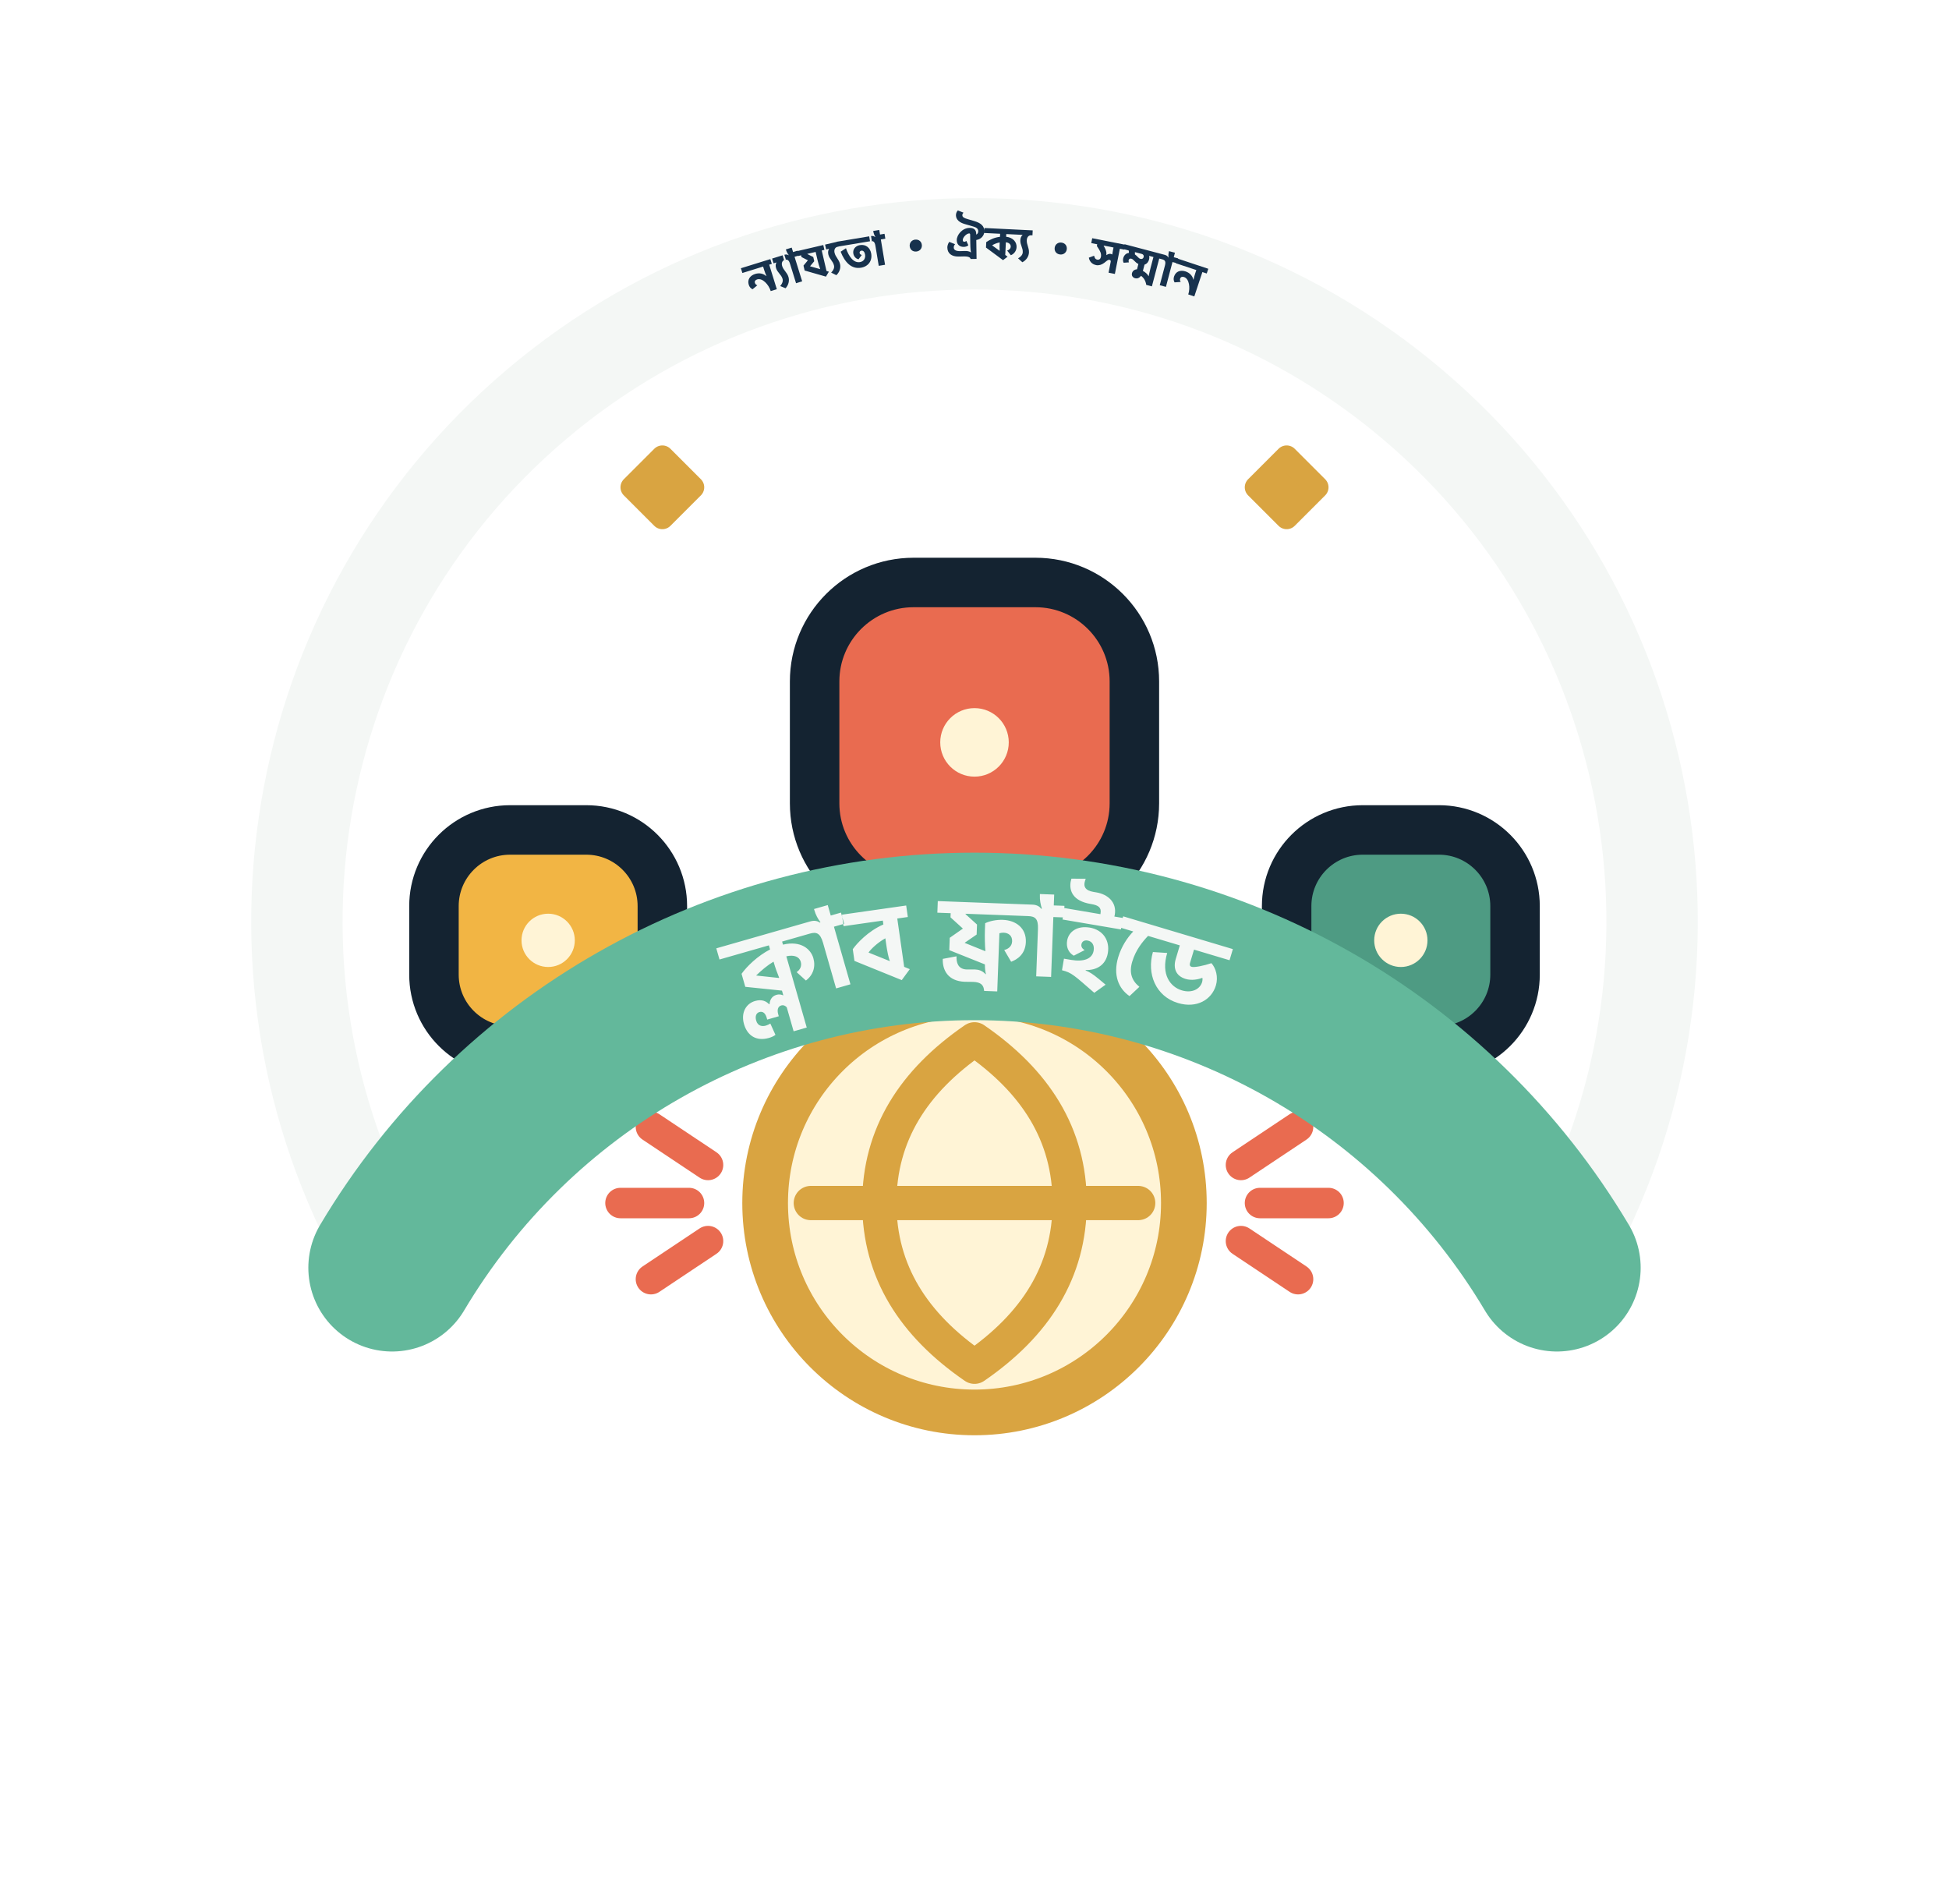
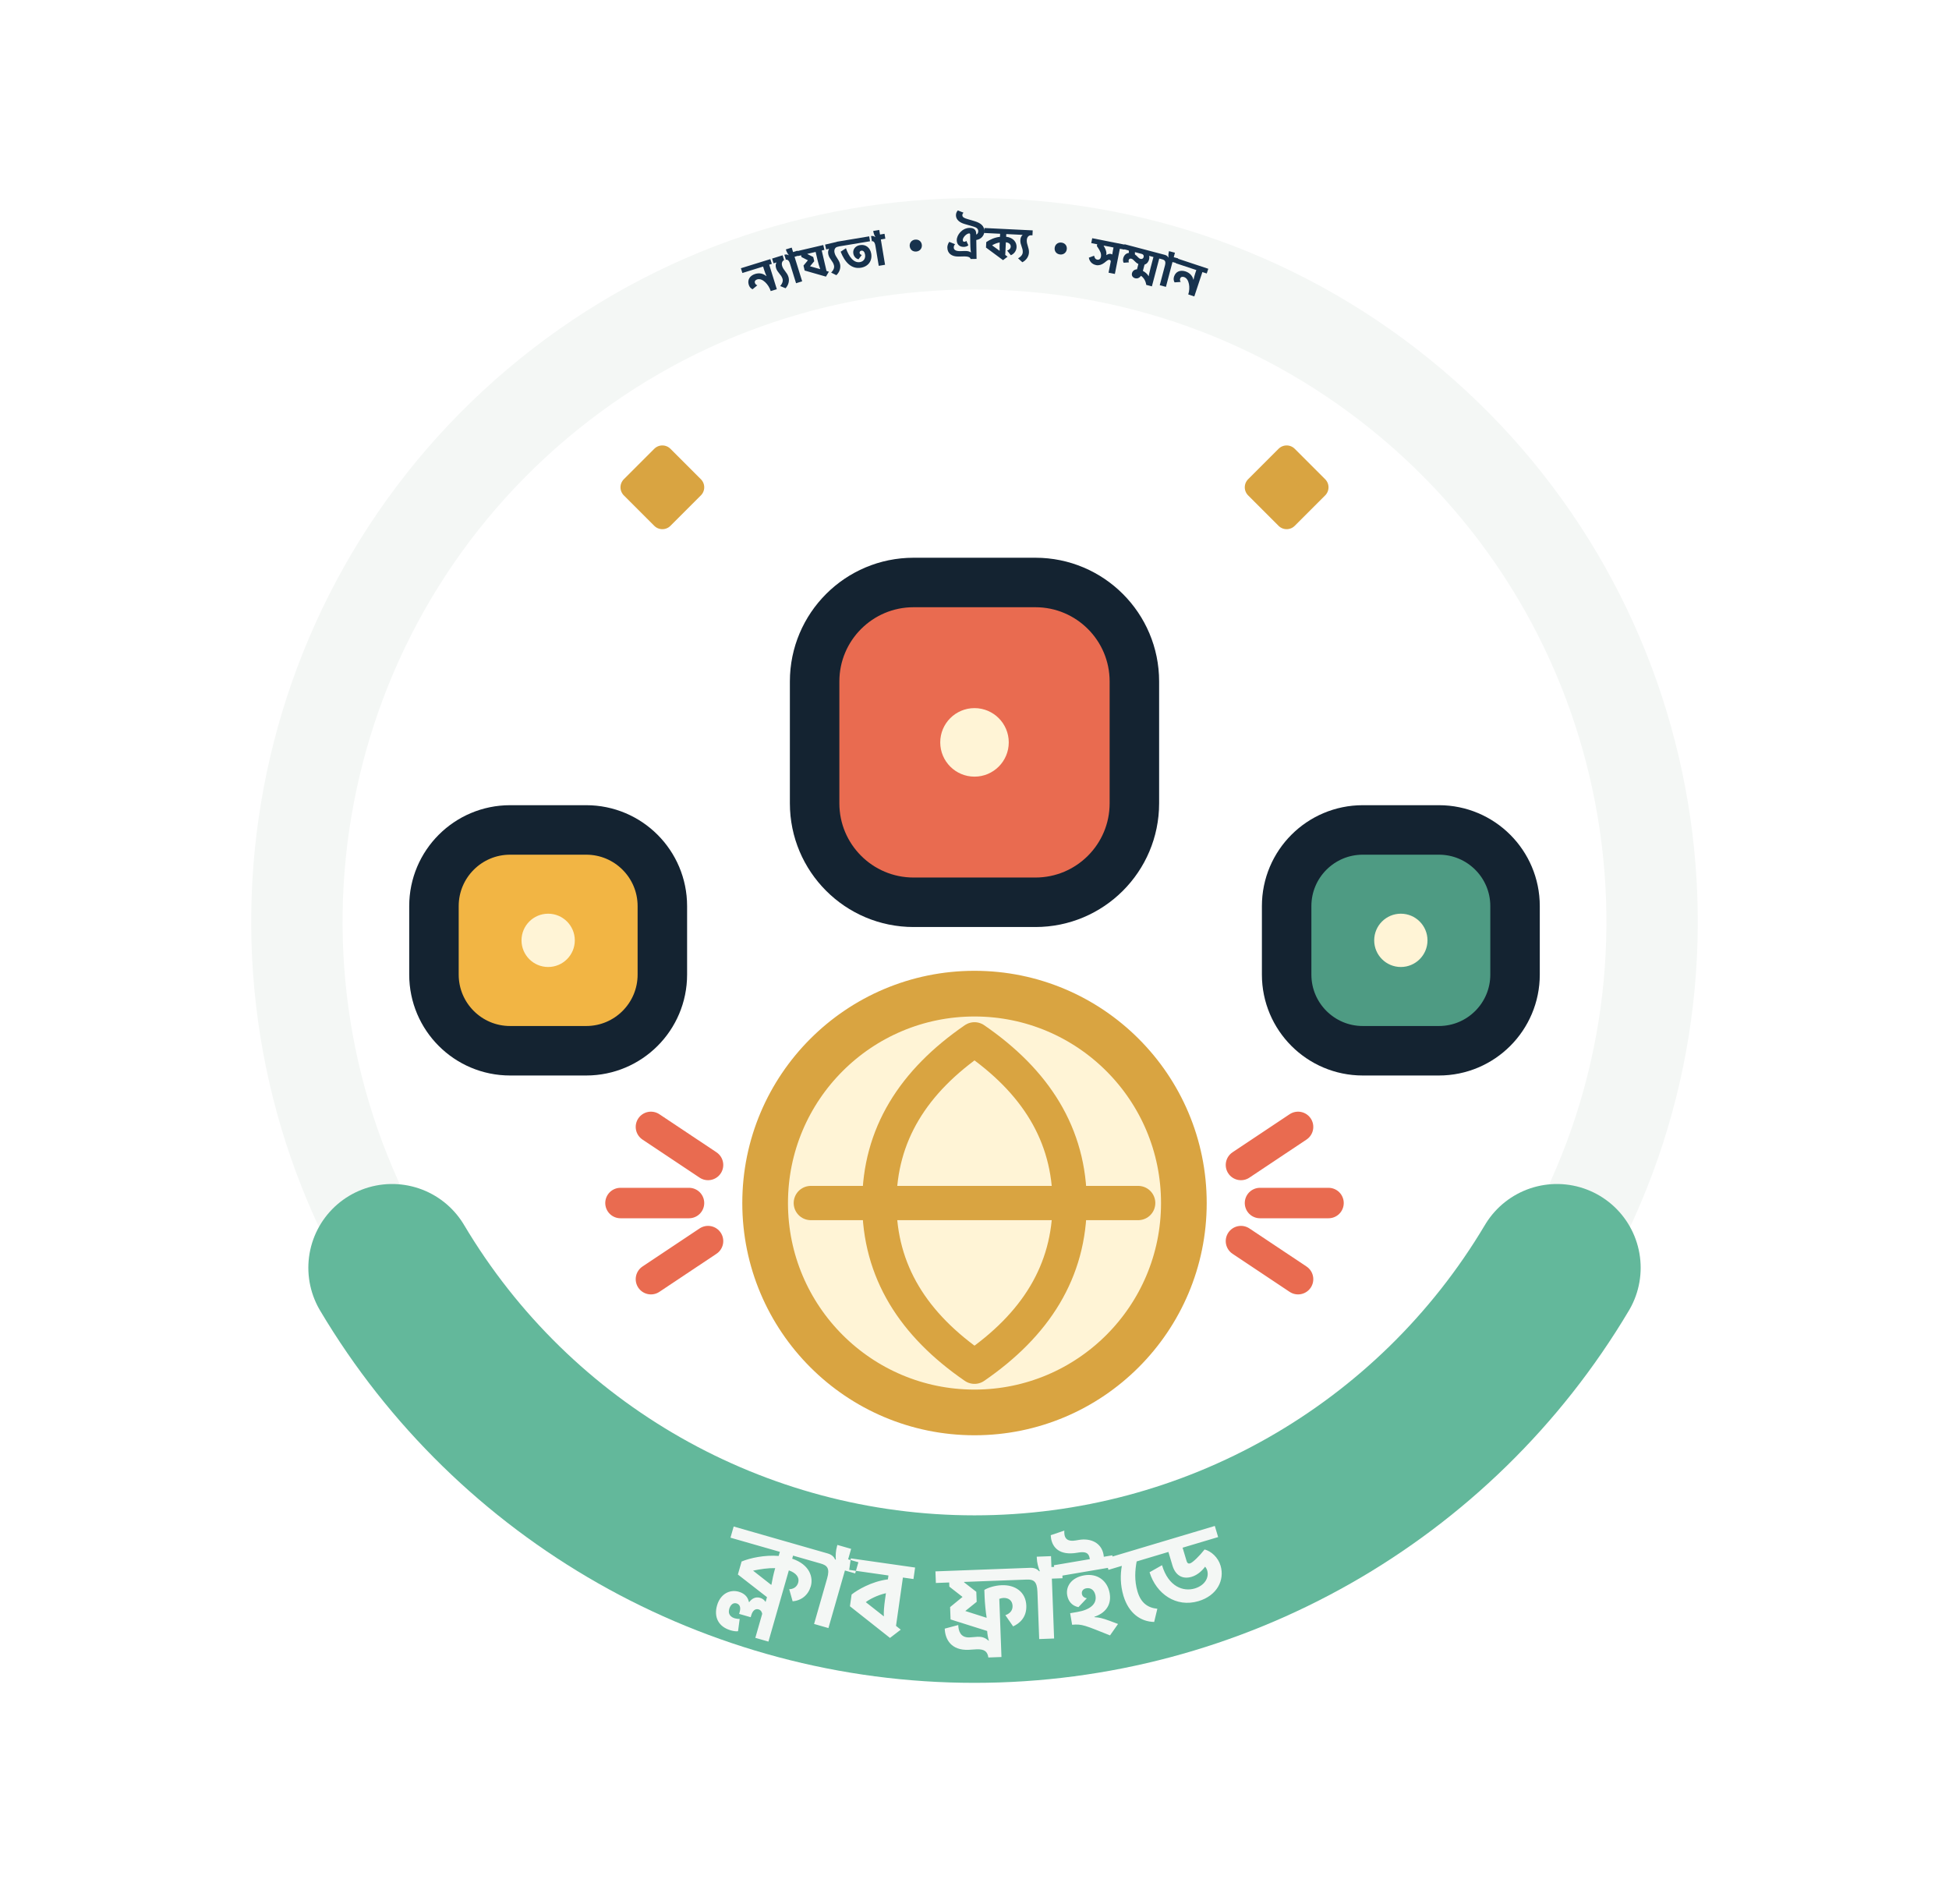
<svg xmlns="http://www.w3.org/2000/svg" viewBox="0 0 512 500" role="img" aria-labelledby="title desc" version="1.1" id="svg15">
  <g stroke="#F4F7F5" stroke-width="13" stroke-linecap="round" stroke-linejoin="round" id="g8">
    <path fill="none" stroke="#F4F7F5" d="M103 333a178 178 0 1 1 306 0" id="path1" />
    <g id="younger-member" aria-label="younger-member">
      <rect x="114" y="218" width="60" height="58" rx="20" fill="#F2B544" stroke="#142331" id="rect1" />
      <circle cx="144" cy="247" r="7" fill="#FFF4D6" stroke="none" id="circle1" />
    </g>
    <g id="adult-member" aria-label="adult-member">
      <rect x="214" y="153" width="84" height="84" rx="26" fill="#E96B50" stroke="#142331" id="rect2" />
      <circle cx="256" cy="195" r="9" fill="#FFF4D6" stroke="none" id="circle2" />
    </g>
    <g id="older-member" aria-label="older-member">
      <rect x="338" y="218" width="60" height="58" rx="20" fill="#4E9B83" stroke="#142331" id="rect3" />
      <circle cx="368" cy="247" r="7" fill="#FFF4D6" stroke="none" id="circle3" />
    </g>
    <circle cx="256" cy="316" r="55" fill="#FFF4D6" stroke="#D9A441" stroke-width="12" id="circle4" />
    <path fill="none" stroke="#D9A441" stroke-width="9" d="M256 273c-16 11-25 25-25 43s9 32 25 43m0-86c16 11 25 25 25 43s-9 32-25 43m-43-43h86" id="path4" />
    <path fill="none" stroke="#E96B50" stroke-width="8" d="M181 316h-18M186 306l-15-10M186 326l-15 10M331 316h18M326 306l15-10M326 326l15 10" id="path5" />
-     <path fill="none" stroke="#63B89B" d="M103 333a178 178 0 0 1 306 0" id="path6" />
+     <path fill="none" stroke="#63B89B" d="M103 333a178 178 0 0 0 306 0" id="path6" />
    <path fill="#D9A441" stroke="#D9A441" stroke-width="6" d="m174 120 8 8-8 8-8-8z" id="path7" />
    <path fill="#D9A441" stroke="#D9A441" stroke-width="6" d="m338 120 8 8-8 8-8-8z" id="path8" />
  </g>
  <defs id="defs8">
    <path id="motto-arc" d="M103 333a178 178 0 1 1 306 0" />
-     <path id="name-arc" d="M103 333a178 178 0 0 1 306 0" />
+     <path id="name-arc" d="M103 333a178 178 0 0 0 306 0" />
  </defs>
  <path d="M103 333a178 178 0 1 1 306 0" fill="none" stroke="#F4F7F5" stroke-width="24" stroke-linecap="round" id="path9" />
-   <path d="M103 333a178 178 0 0 1 306 0" fill="none" stroke="#63B89B" stroke-width="44" stroke-linecap="round" id="path10" />
+   <path d="M103 333a178 178 0 0 0 306 0" fill="none" stroke="#63B89B" stroke-width="44" stroke-linecap="round" id="path10" />
  <g font-family="Kohinoor Bangla, Bangla Sangam MN, sans-serif" text-anchor="middle" id="g15">
    <g id="text14" style="font-weight:700;font-size:12px;letter-spacing:0" aria-label="ন্যায্যতা•ঐক্য•সম্মান">
      <path style="fill:#17324d" d="m 198.95,74.938 c -0.279,-0.089 -0.529,-0.288 -0.632,-0.621 -0.142,-0.458 0.123,-0.779 0.604,-0.929 1.375,-0.427 3.012,1.365 3.52,3.004 l 0.021,0.069 1.605,-0.498 -1.998,-6.441 1.146,-0.356 -0.388,-1.249 -8.195,2.542 0.388,1.249 5.444,-1.689 0.277,0.894 c 0.188,0.607 0.416,1.178 0.605,1.584 l -0.042,0.026 c -0.824,-0.712 -1.872,-0.889 -2.926,-0.562 -1.352,0.42 -2.103,1.482 -1.68,2.846 0.188,0.607 0.568,0.98 1.004,1.171 z m 4.988,-5.995 -1.18,0.366 -0.388,-1.249 3.679,-1.141 0.388,1.249 -0.332,0.103 c -0.562,0.174 -0.889,0.778 -0.633,1.604 0.348,1.123 1.275,1.64 1.652,2.855 0.306,0.986 0.027,2.153 -0.757,2.986 l -1.411,-0.58 c 0.654,-0.768 0.773,-1.396 0.606,-1.934 -0.345,-1.112 -1.318,-1.576 -1.688,-2.768 -0.206,-0.665 -0.079,-1.144 0.08,-1.444 z m 2.54,-3.314 c 0.167,0.539 0.435,0.996 0.727,1.37 l -0.08,0.025 c -0.191,-0.129 -0.537,-0.273 -1.064,-0.11 l -0.47,0.146 0.388,1.249 0.046,-0.014 c 0.722,-0.224 1.168,-0.124 1.516,1 l 1.582,5.1 1.605,-0.498 -1.998,-6.441 1.146,-0.356 -0.388,-1.249 -1.146,0.356 -0.363,-1.169 -1.536,0.476 z m 5.605,1.052 2.185,-0.509 0.526,2.256 c 0.15,0.643 0.453,1.681 0.671,2.246 l -0.047,0.011 -2.625,-0.744 1.107,-1.33 -0.256,-1.099 -1.551,-0.785 z m 4.893,5.981 0.769,-1.3 -0.623,-0.188 -1.253,-5.376 1.169,-0.272 -0.297,-1.274 -7.409,1.727 0.297,1.274 0.818,-0.191 0.106,0.456 1.678,0.854 -1.155,1.39 0.302,1.297 z m 0.798,-7.308 -1.204,0.281 -0.297,-1.274 3.751,-0.874 0.297,1.274 -0.339,0.079 c -0.573,0.133 -0.943,0.713 -0.747,1.554 0.267,1.145 1.154,1.727 1.443,2.966 0.234,1.005 -0.128,2.149 -0.97,2.924 l -1.366,-0.68 c 0.707,-0.719 0.871,-1.337 0.743,-1.886 -0.264,-1.134 -1.202,-1.667 -1.485,-2.882 -0.158,-0.678 0.004,-1.147 0.183,-1.435 z m 7.763,2.752 c -0.681,-0.142 -1.239,-0.718 -1.373,-1.523 -0.181,-1.089 0.555,-2.002 1.738,-2.2 1.61,-0.268 2.716,0.752 2.965,2.243 0.315,1.894 -0.776,3.377 -2.693,3.697 -2.509,0.418 -4.239,-1.423 -5.336,-4.208 l 1.393,-0.913 c 0.793,2.277 2.04,3.918 3.685,3.644 1.053,-0.175 1.492,-1.051 1.336,-1.986 -0.11,-0.663 -0.464,-1.103 -0.973,-1.018 -0.296,0.049 -0.511,0.292 -0.46,0.6 0.043,0.26 0.262,0.479 0.574,0.525 z m 3.277,-6.105 0.215,1.29 -9.008,1.5 -0.215,-1.29 z m 0.6,-1.219 c 0.093,0.556 0.296,1.046 0.534,1.456 l -0.083,0.014 c -0.172,-0.154 -0.495,-0.343 -1.04,-0.253 l -0.485,0.081 0.215,1.29 0.047,-0.008 c 0.746,-0.124 1.174,0.036 1.367,1.196 l 0.877,5.267 1.657,-0.276 -1.108,-6.652 1.184,-0.197 -0.215,-1.29 -1.184,0.197 -0.201,-1.207 -1.586,0.264 z" id="path15" />
      <path style="fill:#17324d" d="m 238.978,64.641 c 0.076,0.873 0.734,1.514 1.738,1.427 0.921,-0.08 1.53,-0.832 1.454,-1.704 -0.076,-0.873 -0.734,-1.514 -1.738,-1.427 -0.921,0.08 -1.53,0.832 -1.454,1.704 z" id="path16" />
      <path style="fill:#17324d" d="m 254.982,68.03 1.56,-0.022 -0.069,-4.968 c 1.341,-0.199 2.131,-1.254 2.116,-2.346 -0.017,-1.236 -0.797,-2.077 -2.581,-2.604 l -1.892,-0.562 c -0.747,-0.218 -1.303,-0.462 -1.31,-0.978 -0.004,-0.264 0.078,-0.457 0.314,-0.688 l -1.508,-0.591 c -0.283,0.328 -0.494,0.751 -0.486,1.291 0.017,1.224 1.095,1.929 2.228,2.261 l 2.35,0.687 c 0.843,0.24 1.268,0.582 1.277,1.206 0.007,0.468 -0.217,0.759 -0.527,0.907 l -0.003,-0.216 c -0.013,-0.96 -0.514,-1.565 -1.75,-1.548 -1.944,0.027 -3.382,1.871 -3.363,3.239 0.015,1.056 0.661,1.767 1.849,1.75 0.444,-0.006 0.91,-0.145 1.206,-0.413 l -0.544,-1.169 c -0.083,0.097 -0.273,0.232 -0.513,0.235 -0.264,0.004 -0.41,-0.114 -0.414,-0.462 -0.01,-0.684 0.984,-1.718 1.68,-1.728 0.144,-0.002 0.253,0.068 0.256,0.308 l 0.028,2.04 c 0.026,1.86 0.116,2.291 0.193,2.626 l -0.048,6.68e-4 c -0.436,-0.318 -1.013,-0.37 -1.637,-0.361 -0.372,0.005 -0.768,0.035 -1.152,0.04 -1.284,0.018 -1.686,-0.421 -1.693,-0.949 -0.005,-0.384 0.159,-0.674 0.36,-0.869 l -1.533,-0.615 c -0.141,0.182 -0.518,0.751 -0.507,1.519 0.021,1.476 1.101,2.361 2.913,2.336 0.36,-0.005 1.056,-0.027 1.464,-0.032 1.368,-0.019 1.649,0.349 1.738,0.672 z m 9.596,-2.213 c 0.512,-0.143 0.915,-0.52 0.94,-1.035 0.028,-0.563 -0.417,-1.054 -1.277,-1.144 l -0.164,3.332 0.615,0.451 -1.198,0.914 -4.475,-3.308 0.071,-1.438 c 0.982,-0.661 2.187,-1.226 3.6,-1.385 l 0.04,-0.803 -4.183,-0.206 0.064,-1.306 9.313,0.458 -0.064,1.306 -3.512,-0.173 -0.035,0.707 c 1.912,0.214 2.798,1.483 2.737,2.73 -0.048,0.971 -0.615,1.748 -1.498,2.125 z m -3.957,-1.372 1.937,1.405 0.048,0.002 c -0.042,-0.603 -0.024,-1.467 0.007,-2.102 l 0.004,-0.072 c -0.776,0.142 -1.426,0.422 -1.996,0.767 z m 7.993,-2.754 -1.235,-0.061 0.064,-1.306 3.847,0.189 -0.064,1.306 -0.348,-0.017 c -0.587,-0.029 -1.102,0.426 -1.145,1.289 -0.058,1.175 0.636,1.978 0.573,3.248 -0.051,1.031 -0.713,2.031 -1.735,2.546 l -1.127,-1.029 c 0.878,-0.497 1.205,-1.046 1.233,-1.609 0.057,-1.163 -0.698,-1.933 -0.636,-3.179 0.034,-0.695 0.319,-1.102 0.57,-1.33 z" id="path17" />
      <path style="fill:#17324d" d="m 277.063,65.075 c -0.111,0.869 0.395,1.636 1.395,1.764 0.917,0.117 1.672,-0.487 1.783,-1.356 0.111,-0.869 -0.395,-1.636 -1.395,-1.764 -0.917,-0.117 -1.672,0.487 -1.783,1.356 z" id="path18" />
      <path style="fill:#17324d" d="m 287.974,69.641 c 0.671,0.133 1.424,-0.086 2.084,-0.579 0.573,-0.425 0.972,-0.897 1.408,-0.811 0.247,0.049 0.368,0.244 0.317,0.503 l -0.567,2.873 1.66,0.328 1.306,-6.616 1.165,0.23 0.253,-1.283 -8.676,-1.713 -0.253,1.283 1.566,0.309 -0.091,0.459 0.357,0.547 c 0.461,0.703 0.877,1.445 0.705,2.316 -0.095,0.483 -0.443,0.818 -0.961,0.715 -0.565,-0.112 -0.719,-0.57 -0.824,-1.031 l -1.385,0.509 c 0.134,0.809 0.677,1.712 1.937,1.96 z m 4.22,-2.787 c -0.13,-0.087 -0.243,-0.134 -0.443,-0.173 -0.412,-0.081 -0.826,0.155 -1.117,0.33 0.021,-0.167 0.032,-0.348 0.02,-0.534 -0.027,-0.421 -0.167,-0.889 -0.47,-1.463 l -0.251,-0.465 0.009,-0.047 2.578,0.509 -0.156,0.789 c -0.035,0.177 -0.142,0.779 -0.172,1.055 z m 7.397,1.141 c -0.545,-0.144 -0.808,-0.747 -1.455,-1.166 0.017,-0.206 0.02,-0.404 -7.8e-4,-0.608 l 1.798,0.475 c 0.441,0.116 0.599,0.456 0.501,0.827 -0.098,0.371 -0.392,0.592 -0.844,0.472 z m 2.167,4.581 c -0.281,-0.533 -0.836,-1.065 -1.524,-1.42 l 0.435,-1.648 c 0.69,-0.215 1.044,-0.804 1.182,-1.326 0.116,-0.441 0.088,-0.759 0.021,-0.975 l 1.137,0.3 -0.778,2.947 c -0.404,1.532 -0.473,2.122 -0.473,2.122 z m 3.943,-4.358 0.334,-1.265 -10.616,-2.802 -0.334,1.265 1.416,0.374 c 0.061,0.19 0.076,0.417 0.053,0.647 -0.778,0.08 -1.286,0.641 -1.482,1.384 -0.129,0.487 -0.035,0.934 0.118,1.198 l 1.381,-0.107 c -0.079,-0.17 -0.129,-0.357 -0.068,-0.589 0.077,-0.29 0.323,-0.473 0.706,-0.372 0.615,0.162 0.945,0.982 1.842,1.392 l -0.356,1.395 c -0.667,0.035 -1.164,0.413 -1.32,1.004 -0.184,0.696 0.243,1.194 0.835,1.35 0.499,0.132 1.089,-0.035 1.525,-0.652 0.796,0.558 1.256,1.448 1.38,2.387 l 1.485,0.392 1.929,-7.31 z m 1.37,-2.133 c -0.144,0.545 -0.16,1.075 -0.11,1.547 l -0.081,-0.021 c -0.093,-0.211 -0.31,-0.516 -0.844,-0.657 l -0.476,-0.126 -0.334,1.265 0.046,0.012 c 0.731,0.193 1.056,0.514 0.756,1.652 l -1.363,5.163 1.624,0.429 1.721,-6.521 1.16,0.306 0.334,-1.265 -1.16,-0.306 0.312,-1.183 -1.555,-0.41 z m 3.108,7.967 c -0.175,-0.235 -0.263,-0.542 -0.153,-0.873 0.151,-0.456 0.553,-0.562 1.032,-0.404 1.367,0.454 1.655,2.863 1.114,4.491 l -0.023,0.068 1.594,0.529 2.124,-6.401 1.139,0.378 0.412,-1.241 -8.143,-2.702 -0.412,1.241 5.41,1.795 -0.295,0.888 c -0.2,0.604 -0.348,1.2 -0.43,1.64 l -0.049,-0.004 c -0.256,-1.058 -1.004,-1.813 -2.052,-2.16 -1.344,-0.446 -2.573,-0.019 -3.023,1.336 -0.2,0.604 -0.109,1.127 0.135,1.537 z" id="path19" />
    </g>
-     <path d="m 213.693,244.96 -0.841,-2.934 -24.683,7.073 0.841,2.934 12.974,-3.718 0.309,1.077 c -3.272,1.695 -6.073,4.42 -7.487,6.398 l 0.98,3.418 9.635,0.996 0.347,1.211 -0.081,0.023 c -0.331,-0.138 -0.862,-0.365 -1.75,-0.11 -1.184,0.339 -1.707,1.363 -1.779,2.432 l -0.108,0.031 c -0.67,-0.711 -1.801,-1.406 -3.685,-0.866 -2.342,0.671 -3.79,3.037 -2.918,6.079 0.872,3.042 3.261,4.571 6.545,3.63 0.646,-0.185 1.296,-0.459 1.719,-0.813 l -1.345,-2.964 c -0.319,0.208 -0.754,0.42 -1.157,0.535 -0.969,0.278 -2.142,0.148 -2.559,-1.306 -0.339,-1.184 0.033,-2.019 0.841,-2.251 0.807,-0.231 1.535,0.172 1.905,1.464 l 0.147,0.511 3.042,-0.872 -0.147,-0.511 c -0.332,-1.157 -0.098,-2.069 0.791,-2.324 0.646,-0.185 1.146,0.138 1.45,0.487 l 1.805,6.299 3.445,-0.987 -5.36,-18.707 c 2.023,-0.463 3.408,0.101 3.786,1.42 0.324,1.131 -0.152,2.112 -1.083,2.728 l 2.44,2.213 c 1.895,-1.417 2.609,-3.602 1.953,-5.89 -0.656,-2.288 -3.177,-4.682 -7.976,-3.54 l -0.231,-0.807 z m -9.006,11.872 -0.135,0.039 -5.92,-0.634 c 1.414,-1.366 2.959,-2.683 4.578,-3.642 l 0.069,0.242 c 0.37,1.292 0.941,2.876 1.407,3.995 z m 9.232,-17.791 c 0.362,1.265 0.963,2.345 1.626,3.233 l -0.188,0.054 c -0.439,-0.311 -1.239,-0.664 -2.477,-0.31 l -1.104,0.316 0.841,2.934 0.108,-0.031 c 1.696,-0.486 2.731,-0.229 3.486,2.409 l 3.432,11.978 3.768,-1.08 -4.335,-15.127 2.692,-0.771 -0.841,-2.934 -2.692,0.771 -0.787,-2.746 -3.607,1.034 z m 17.997,2.766 -10.312,1.471 -0.431,-3.021 16.881,-2.409 0.431,3.021 -2.772,0.396 1.812,12.695 1.473,0.61 -2.107,2.874 -12.429,-5.043 -0.439,-3.077 c 1.034,-1.477 4.016,-4.759 8.039,-6.493 z m 0.664,4.657 c -2.15,1.184 -3.905,2.961 -4.416,3.741 l 5.492,2.214 0.111,-0.016 c -0.321,-0.661 -0.708,-2.586 -0.95,-4.277 z m 25.949,13.824 3.442,0.129 0.572,-15.277 c 0.34,-0.099 0.735,-0.169 1.099,-0.155 1.315,0.049 2.295,0.814 2.241,2.269 -0.054,1.455 -1.227,2.084 -2.075,2.276 l 1.817,3.094 c 1.648,-0.611 3.746,-2.017 3.865,-5.179 0.136,-3.637 -2.56,-5.7 -6.03,-5.83 -1.763,-0.066 -3.571,0.343 -4.657,0.89 l -0.069,1.847 c -0.058,1.539 -0.012,4.062 0.131,5.469 l -0.112,-0.004 -5.355,-2.162 3.164,-2.179 0.099,-2.63 -3.008,-2.719 0.004,-0.112 17.46,0.654 0.114,-3.05 -24.875,-0.932 -0.114,3.05 3.498,0.131 -0.041,1.091 3.252,2.952 -3.453,2.42 -0.122,3.246 9.359,3.741 c -0.002,0.812 0.071,1.852 0.268,2.56 l -0.112,-0.004 c -0.862,-0.929 -1.805,-1.188 -2.784,-1.225 -0.923,-0.035 -1.094,0.043 -2.158,0.003 -2.378,-0.089 -2.729,-1.952 -2.672,-3.462 l -3.612,0.677 c -0.11,2.938 1.35,5.851 5.799,6.017 1.147,0.043 1.093,-0.015 2.157,0.025 2.015,0.075 2.801,0.777 2.909,2.379 z m 14.645,-25.174 c -0.049,1.315 0.185,2.529 0.538,3.579 l -0.196,-0.007 c -0.32,-0.432 -0.971,-1.017 -2.258,-1.065 l -1.147,-0.043 -0.114,3.05 0.112,0.004 c 1.763,0.066 2.666,0.632 2.563,3.374 l -0.466,12.451 3.917,0.147 0.589,-15.725 2.798,0.105 0.114,-3.05 -2.798,-0.105 0.107,-2.854 -3.749,-0.14 z m 7.161,11.958 c -0.268,1.573 0.243,3.08 1.741,3.96 l 2.863,-1.473 c -0.698,-0.403 -0.95,-0.928 -0.851,-1.508 0.131,-0.773 0.791,-1.144 1.591,-1.008 1.297,0.221 1.851,1.309 1.621,2.661 -0.371,2.181 -2.611,2.993 -5.923,2.43 l -1.877,-0.319 -0.516,3.036 c 2.59,0.639 3.181,1.336 8.478,5.929 l 2.976,-2.135 -1.79,-1.497 c -1.644,-1.359 -2.392,-1.798 -3.454,-2.235 l 0.019,-0.11 c 2.743,0.069 5.261,-1.207 5.815,-4.465 0.563,-3.312 -1.264,-6.094 -4.743,-6.685 -3.312,-0.563 -5.55,1.073 -5.949,3.419 z m 1.121,-16.282 c -0.074,0.271 -0.149,0.543 -0.196,0.819 -0.404,2.374 0.564,5.038 5.229,5.831 l 0.248,0.042 c 1.794,0.305 2.63,0.902 2.377,2.392 -0.014,0.083 -0.028,0.166 -0.042,0.248 l -9.441,-1.605 -0.512,3.009 15.348,2.609 0.512,-3.009 -2.236,-0.38 c 0.056,-0.161 0.084,-0.327 0.112,-0.492 0.554,-3.257 -1.819,-5.336 -4.828,-5.848 l -0.828,-0.141 c -2.153,-0.366 -2.458,-1.412 -2.289,-2.406 0.061,-0.359 0.177,-0.708 0.316,-1.025 z m 17.863,28.416 c -2,-1.62 -2.756,-3.687 -1.882,-6.611 0.89,-2.978 2.577,-5.104 4.155,-6.766 l 1.932,0.577 0.874,-2.924 -9.336,-2.789 -0.874,2.924 3.515,1.05 c -1.57,1.635 -3.109,3.951 -3.959,6.795 -1.387,4.641 0.09,8.209 2.978,10.182 z m 23.681,-6.981 0.874,-2.924 -20.551,-6.139 -0.874,2.924 7.485,2.236 -1.066,3.568 c -0.737,2.468 0.061,4.489 2.61,5.251 1.583,0.473 3.326,0.117 4.385,-0.297 0.065,0.37 0.033,0.77 -0.079,1.145 -0.537,1.798 -2.636,2.953 -5.318,2.152 -2.978,-0.89 -5.551,-4.113 -3.844,-9.827 l -3.755,-0.245 c -1.637,5.677 0.676,11.628 6.605,13.399 4.856,1.451 8.806,-0.817 9.945,-4.627 0.657,-2.2 0.008,-4.527 -1.176,-5.845 -1.981,0.665 -4.472,1.177 -5.196,0.961 -0.376,-0.112 -0.623,-0.361 -0.406,-1.086 l 1.026,-3.434 z" id="text15" style="font-weight:800;font-size:28px;letter-spacing:0;fill:#f4f7f5" aria-label="ক্লাব ফ্রাইডে" />
+     <path d="m 216.578,410.974 0.841,-2.934 -24.683,-7.073 -0.841,2.934 12.974,3.718 -0.309,1.077 c -3.673,-0.295 -7.493,0.533 -9.739,1.462 l -0.98,3.418 7.645,5.948 -0.347,1.211 -0.081,-0.023 c -0.207,-0.292 -0.538,-0.766 -1.426,-1.02 -1.184,-0.339 -2.169,0.252 -2.797,1.121 l -0.108,-0.031 c -0.192,-0.958 -0.783,-2.147 -2.667,-2.687 -2.342,-0.671 -4.823,0.569 -5.695,3.611 -0.872,3.042 0.346,5.604 3.63,6.545 0.646,0.185 1.342,0.297 1.888,0.221 l 0.429,-3.227 c -0.381,0.007 -0.861,-0.043 -1.265,-0.159 -0.969,-0.278 -1.895,-1.009 -1.479,-2.463 0.339,-1.184 1.097,-1.695 1.905,-1.464 0.807,0.231 1.211,0.959 0.841,2.251 l -0.147,0.511 3.042,0.872 0.147,-0.511 c 0.332,-1.157 1.013,-1.807 1.901,-1.552 0.646,0.185 0.899,0.724 0.972,1.181 l -1.805,6.299 3.445,0.987 5.36,-18.707 c 1.961,0.678 2.837,1.891 2.459,3.21 -0.324,1.131 -1.247,1.711 -2.363,1.74 l 0.898,3.17 c 2.358,-0.198 4.12,-1.674 4.776,-3.962 0.656,-2.288 -0.215,-5.654 -4.891,-7.227 l 0.231,-0.807 z m -13.927,5.301 -0.135,-0.039 -4.686,-3.673 c 1.923,-0.41 3.931,-0.709 5.812,-0.665 l -0.069,0.242 c -0.37,1.292 -0.725,2.938 -0.922,4.134 z m 17.254,-10.202 c -0.362,1.265 -0.425,2.5 -0.334,3.604 l -0.188,-0.054 c -0.207,-0.496 -0.699,-1.22 -1.937,-1.575 l -1.104,-0.316 -0.841,2.934 0.108,0.031 c 1.696,0.486 2.437,1.252 1.682,3.89 l -3.432,11.978 3.768,1.08 4.335,-15.127 2.692,0.771 0.841,-2.934 -2.692,-0.771 0.787,-2.746 -3.607,-1.034 z m 13.492,7.754 -10.312,-1.471 0.431,-3.021 16.881,2.409 -0.431,3.021 -2.772,-0.396 -1.812,12.695 1.244,0.998 -2.827,2.17 -10.523,-8.318 0.439,-3.077 c 1.406,-1.129 5.187,-3.446 9.535,-3.985 z m -0.664,4.657 c -2.396,0.535 -4.577,1.751 -5.286,2.357 l 4.653,3.662 0.111,0.016 c -0.123,-0.725 0.043,-2.681 0.284,-4.372 z m 26.91,16.889 3.442,-0.129 -0.572,-15.277 c 0.332,-0.124 0.72,-0.223 1.084,-0.237 1.315,-0.049 2.35,0.641 2.404,2.095 0.054,1.455 -1.068,2.169 -1.899,2.425 l 2.044,2.95 c 1.598,-0.732 3.585,-2.292 3.466,-5.454 -0.136,-3.637 -2.98,-5.492 -6.449,-5.362 -1.763,0.066 -3.536,0.609 -4.577,1.236 l 0.069,1.847 c 0.058,1.539 0.292,4.052 0.54,5.444 l -0.112,0.004 -5.502,-1.755 2.992,-2.41 -0.099,-2.63 -3.203,-2.486 -0.004,-0.112 17.46,-0.654 -0.114,-3.05 -24.875,0.932 0.114,3.05 3.498,-0.131 0.041,1.091 3.463,2.7 -3.262,2.672 0.122,3.246 9.612,3.03 c 0.058,0.81 0.209,1.841 0.459,2.533 l -0.112,0.004 c -0.929,-0.862 -1.889,-1.05 -2.868,-1.013 -0.923,0.035 -1.088,0.125 -2.151,0.165 -2.378,0.089 -2.867,-1.742 -2.924,-3.253 l -3.551,0.946 c 0.11,2.938 1.784,5.733 6.233,5.567 1.147,-0.043 1.089,-0.097 2.152,-0.137 2.015,-0.075 2.851,0.566 3.079,2.154 z m 12.72,-26.198 c 0.049,1.315 0.374,2.508 0.805,3.528 l -0.196,0.007 c -0.351,-0.407 -1.044,-0.942 -2.331,-0.893 l -1.147,0.043 0.114,3.05 0.112,-0.004 c 1.763,-0.066 2.706,0.431 2.809,3.173 l 0.466,12.451 3.917,-0.147 -0.589,-15.725 2.798,-0.105 -0.114,-3.05 -2.798,0.105 -0.107,-2.854 -3.749,0.14 z m 7.984,9.81 c 0.267,1.573 1.247,2.827 2.952,3.162 l 2.216,-2.336 c -0.792,-0.149 -1.203,-0.562 -1.302,-1.142 -0.131,-0.773 0.368,-1.341 1.169,-1.477 1.297,-0.221 2.179,0.624 2.409,1.976 0.371,2.181 -1.475,3.687 -4.787,4.25 l -1.877,0.319 0.516,3.036 c 2.655,-0.253 3.444,0.21 9.961,2.794 l 2.103,-2.999 -2.185,-0.821 c -2,-0.739 -2.852,-0.907 -3.999,-0.968 l -0.019,-0.11 c 2.612,-0.842 4.566,-2.878 4.012,-6.135 -0.563,-3.312 -3.207,-5.334 -6.685,-4.743 -3.312,0.563 -4.884,2.847 -4.485,5.193 z m -4.323,-15.738 c 0.019,0.281 0.039,0.561 0.086,0.838 0.404,2.374 2.197,4.568 6.862,3.775 l 0.248,-0.042 c 1.794,-0.305 2.78,-0.018 3.034,1.472 0.014,0.083 0.028,0.166 0.042,0.248 l -9.441,1.605 0.512,3.009 15.348,-2.609 -0.512,-3.009 -2.236,0.38 c -5.5e-4,-0.17 -0.029,-0.336 -0.057,-0.502 -0.554,-3.257 -3.481,-4.435 -6.489,-3.924 l -0.828,0.141 c -2.153,0.366 -2.787,-0.52 -2.956,-1.514 -0.061,-0.359 -0.067,-0.727 -0.04,-1.072 z m 28.01,19.325 c -2.561,-0.258 -4.327,-1.571 -5.2,-4.495 -0.89,-2.978 -0.645,-5.681 -0.238,-7.936 l 1.932,-0.577 -0.874,-2.924 -9.336,2.789 0.874,2.924 3.515,-1.05 c -0.416,2.228 -0.432,5.009 0.417,7.853 1.387,4.641 4.578,6.815 8.075,6.88 z m 15.971,-18.828 -0.874,-2.924 -20.551,6.139 0.874,2.924 7.485,-2.236 1.066,3.568 c 0.737,2.468 2.514,3.72 5.063,2.959 1.583,-0.473 2.845,-1.727 3.503,-2.654 0.257,0.274 0.45,0.625 0.562,1.001 0.537,1.798 -0.584,3.915 -3.267,4.716 -2.978,0.89 -6.897,-0.394 -8.605,-6.109 l -3.274,1.855 c 1.745,5.645 6.943,9.352 12.873,7.58 4.856,-1.451 6.915,-5.514 5.777,-9.324 -0.657,-2.2 -2.476,-3.79 -4.19,-4.242 -1.292,1.643 -3.094,3.437 -3.818,3.654 -0.376,0.112 -0.719,0.039 -0.935,-0.685 l -1.026,-3.434 z" id="text15" style="font-weight:800;font-size:28px;letter-spacing:0;fill:#f4f7f5" aria-label="ক্লাব ফ্রাইডে" />
  </g>
</svg>
